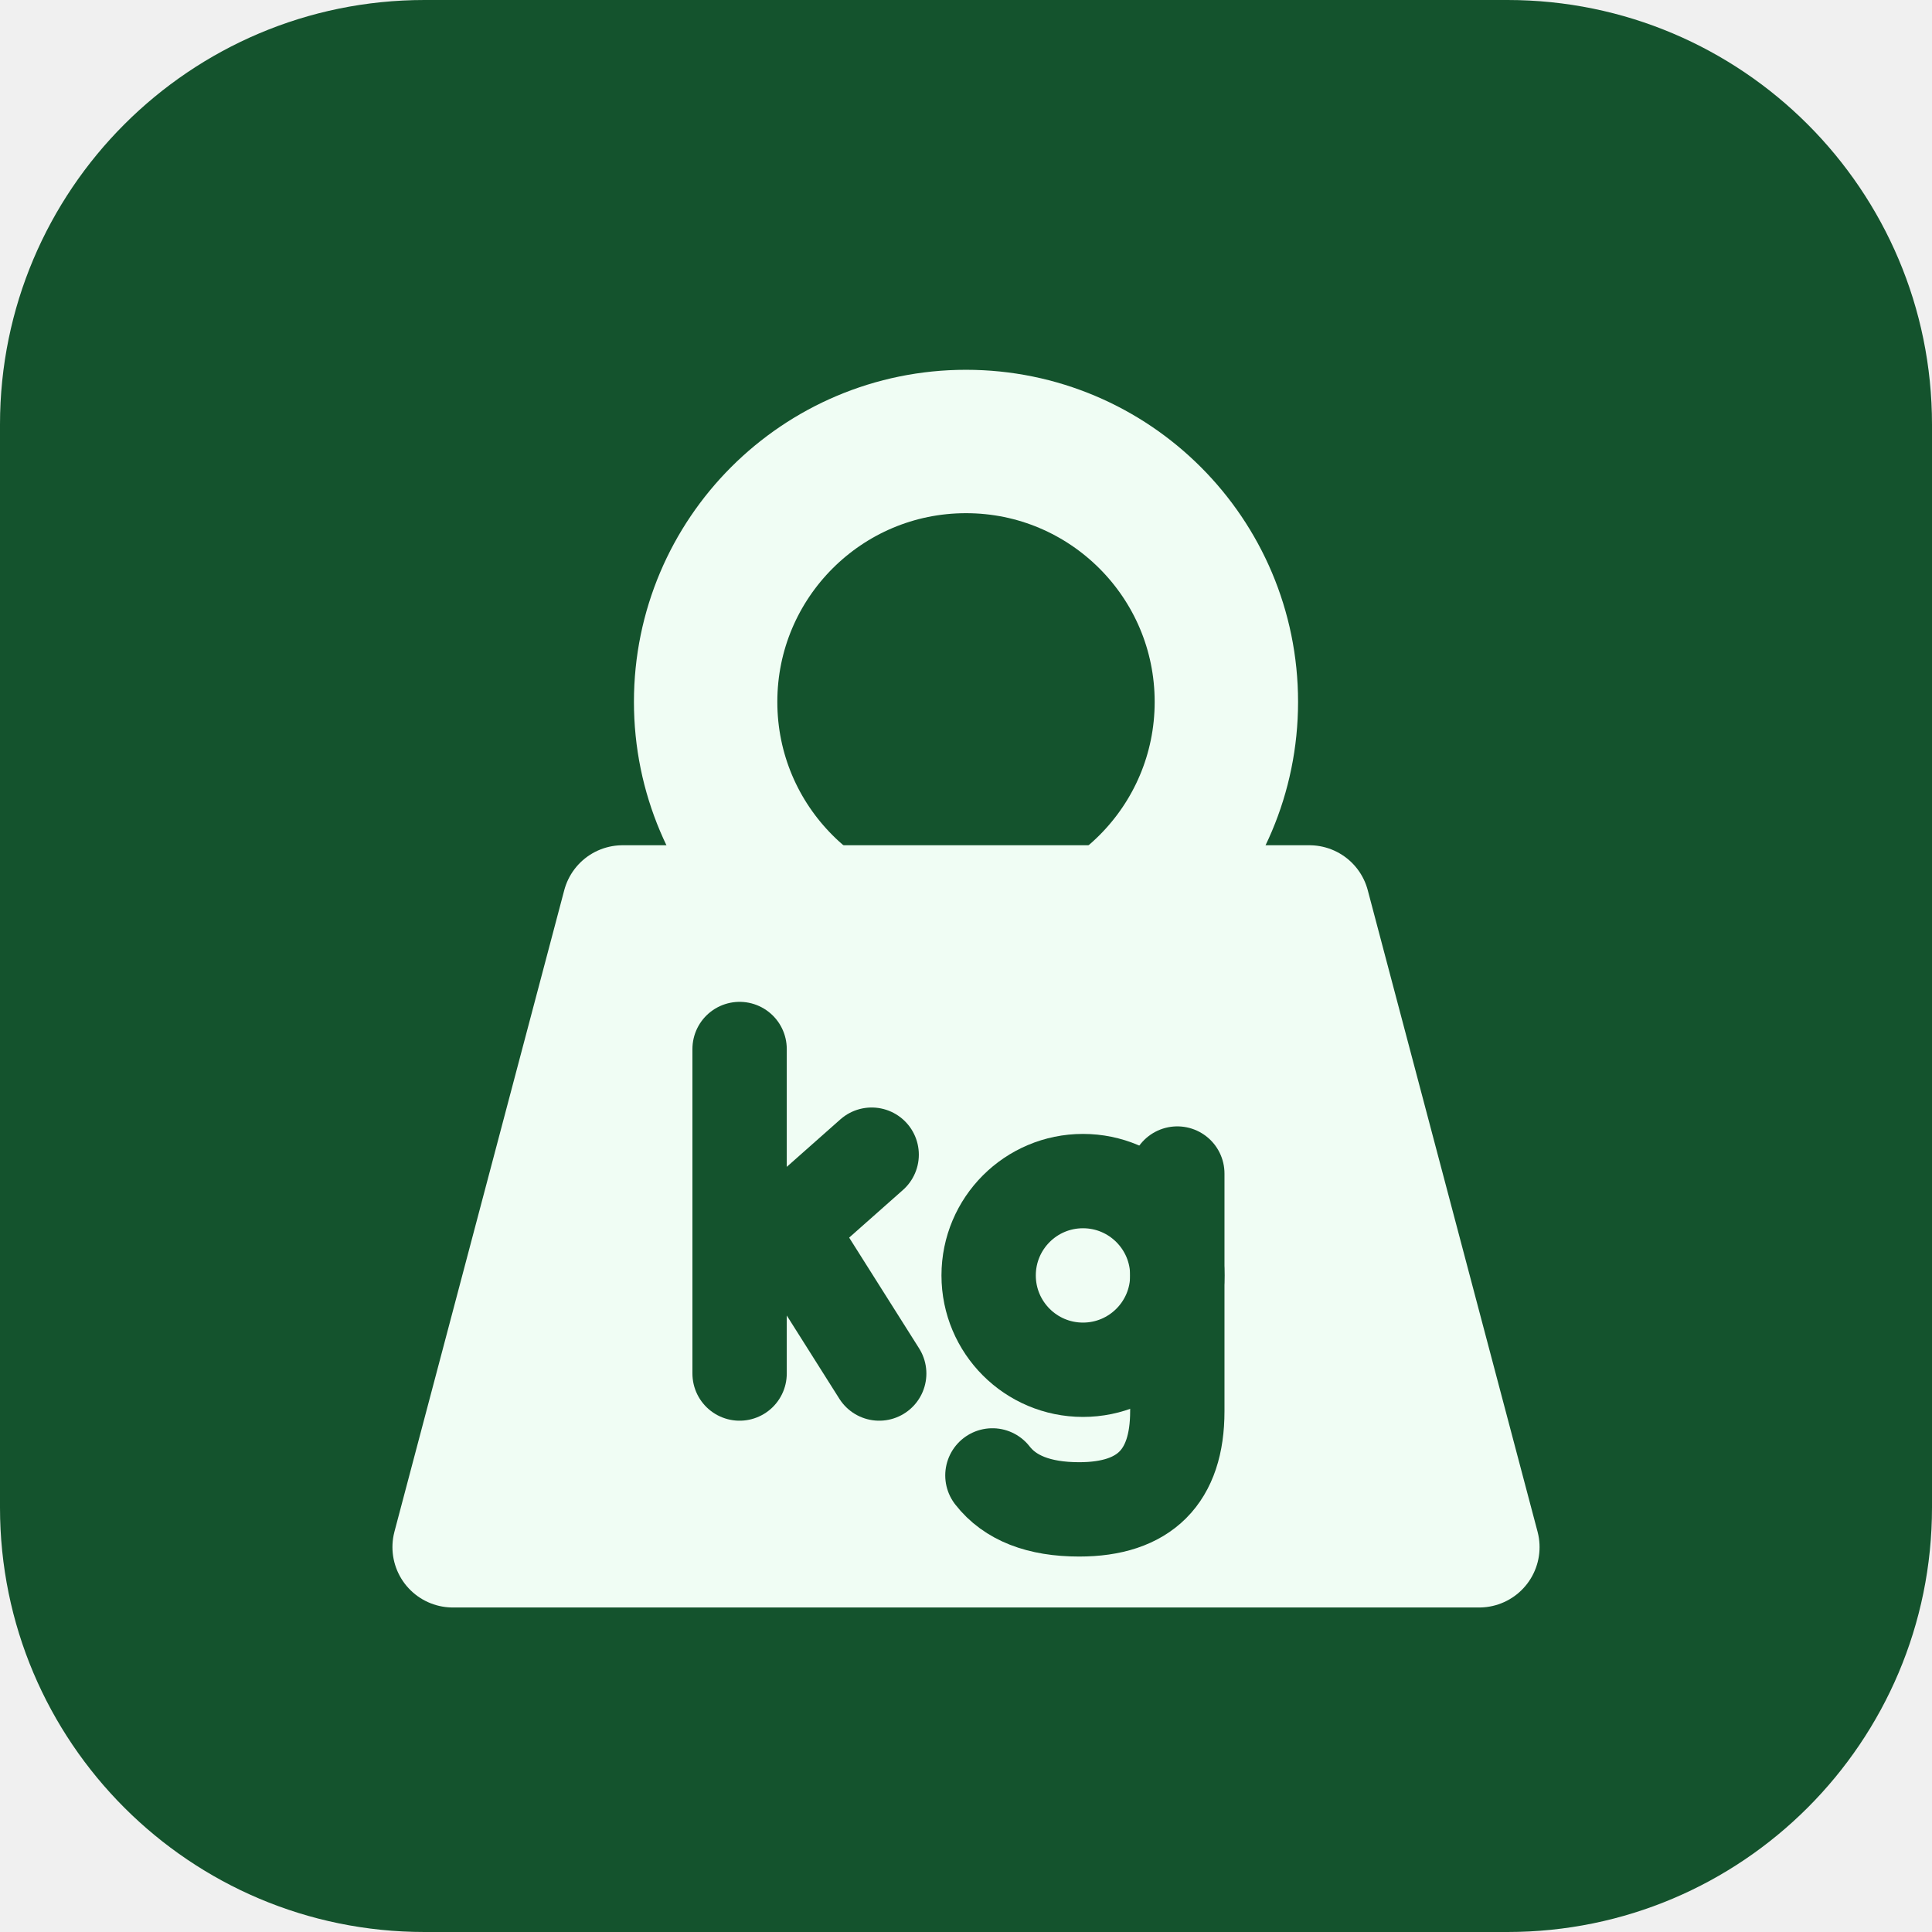
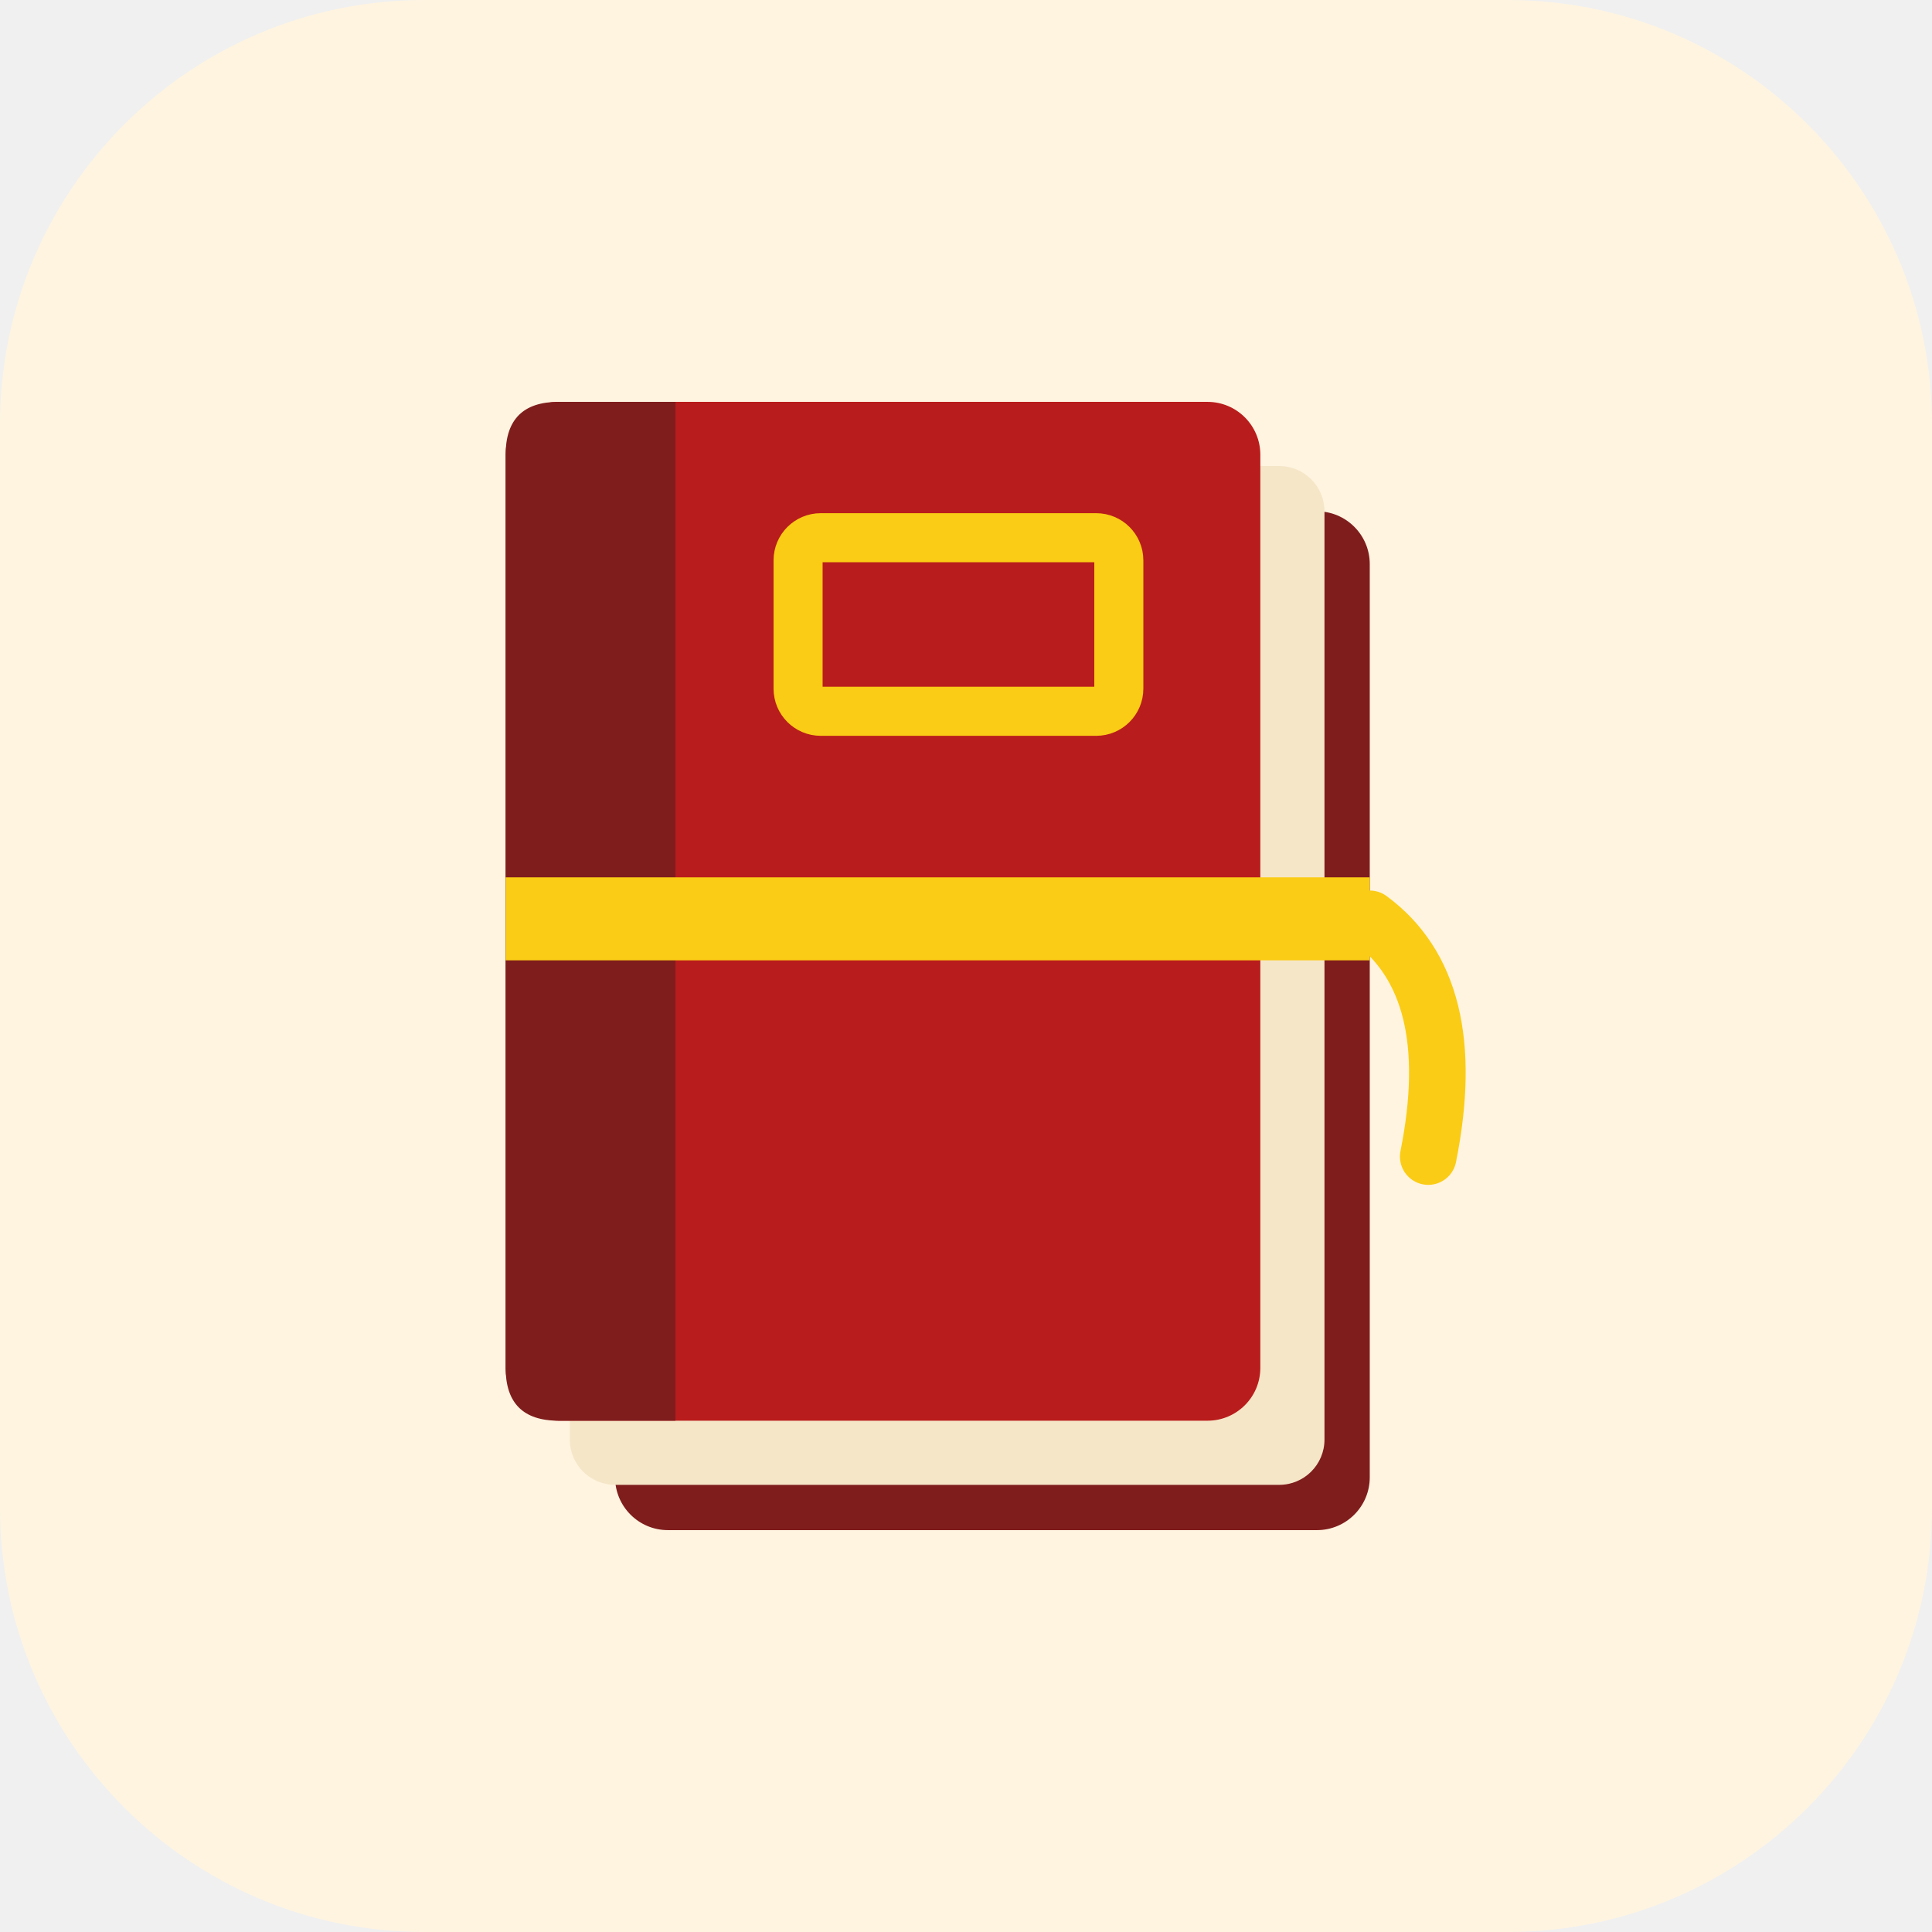
<svg xmlns="http://www.w3.org/2000/svg" width="1024" height="1024" viewBox="0 0 1024 1024">
-   <defs>
-     <mask id="w" maskUnits="userSpaceOnUse" x="0" y="0" width="1024" height="1024">
-       <circle cx="512" cy="372" r="138" fill="none" stroke="#fff" stroke-width="76" />
-       <path d="M330 480 H694 L784 820 H240 Z" fill="#fff" stroke="#fff" stroke-width="64" stroke-linejoin="round" />
-       <g fill="none" stroke="#000" stroke-width="50" stroke-linecap="round" stroke-linejoin="round">
-         <path d="M392 556 V728 M392 674 L462 612 M418 652 L466 728" />
-         <circle cx="574" cy="676" r="50" />
-         <path d="M624 622 V748 Q624 800 572 800 Q540 800 526 782" />
-       </g>
-     </mask>
-   </defs>
-   <rect width="1024" height="1024" rx="225" fill="#14532D" />
-   <rect width="1024" height="1024" fill="#F0FDF4" mask="url(#w)" />
+   <rect width="1024" height="1024" rx="225" fill="#FFF4E0" />
+   <g transform="translate(-15 3)">
+     <rect x="341" y="268" width="400" height="540" rx="28" fill="#7F1D1D" />
+     <rect x="317" y="244" width="400" height="540" rx="24" fill="#F5E6C8" />
+     <rect x="283" y="210" width="400" height="540" rx="28" fill="#B91C1C" />
+     <path d="M311 210 H373 V750 H311 Q283 750 283 722 V238 Q283 210 311 210 Z" fill="#7F1D1D" />
+     <rect x="283" y="462" width="458" height="44" fill="#FACC15" />
+     <path d="M741 484 Q790 520 772 610" fill="none" stroke="#FACC15" stroke-width="30" stroke-linecap="round" />
+     <rect x="438" y="282" width="170" height="92" rx="12" fill="none" stroke="#FACC15" stroke-width="26" />
+   </g>
</svg>
